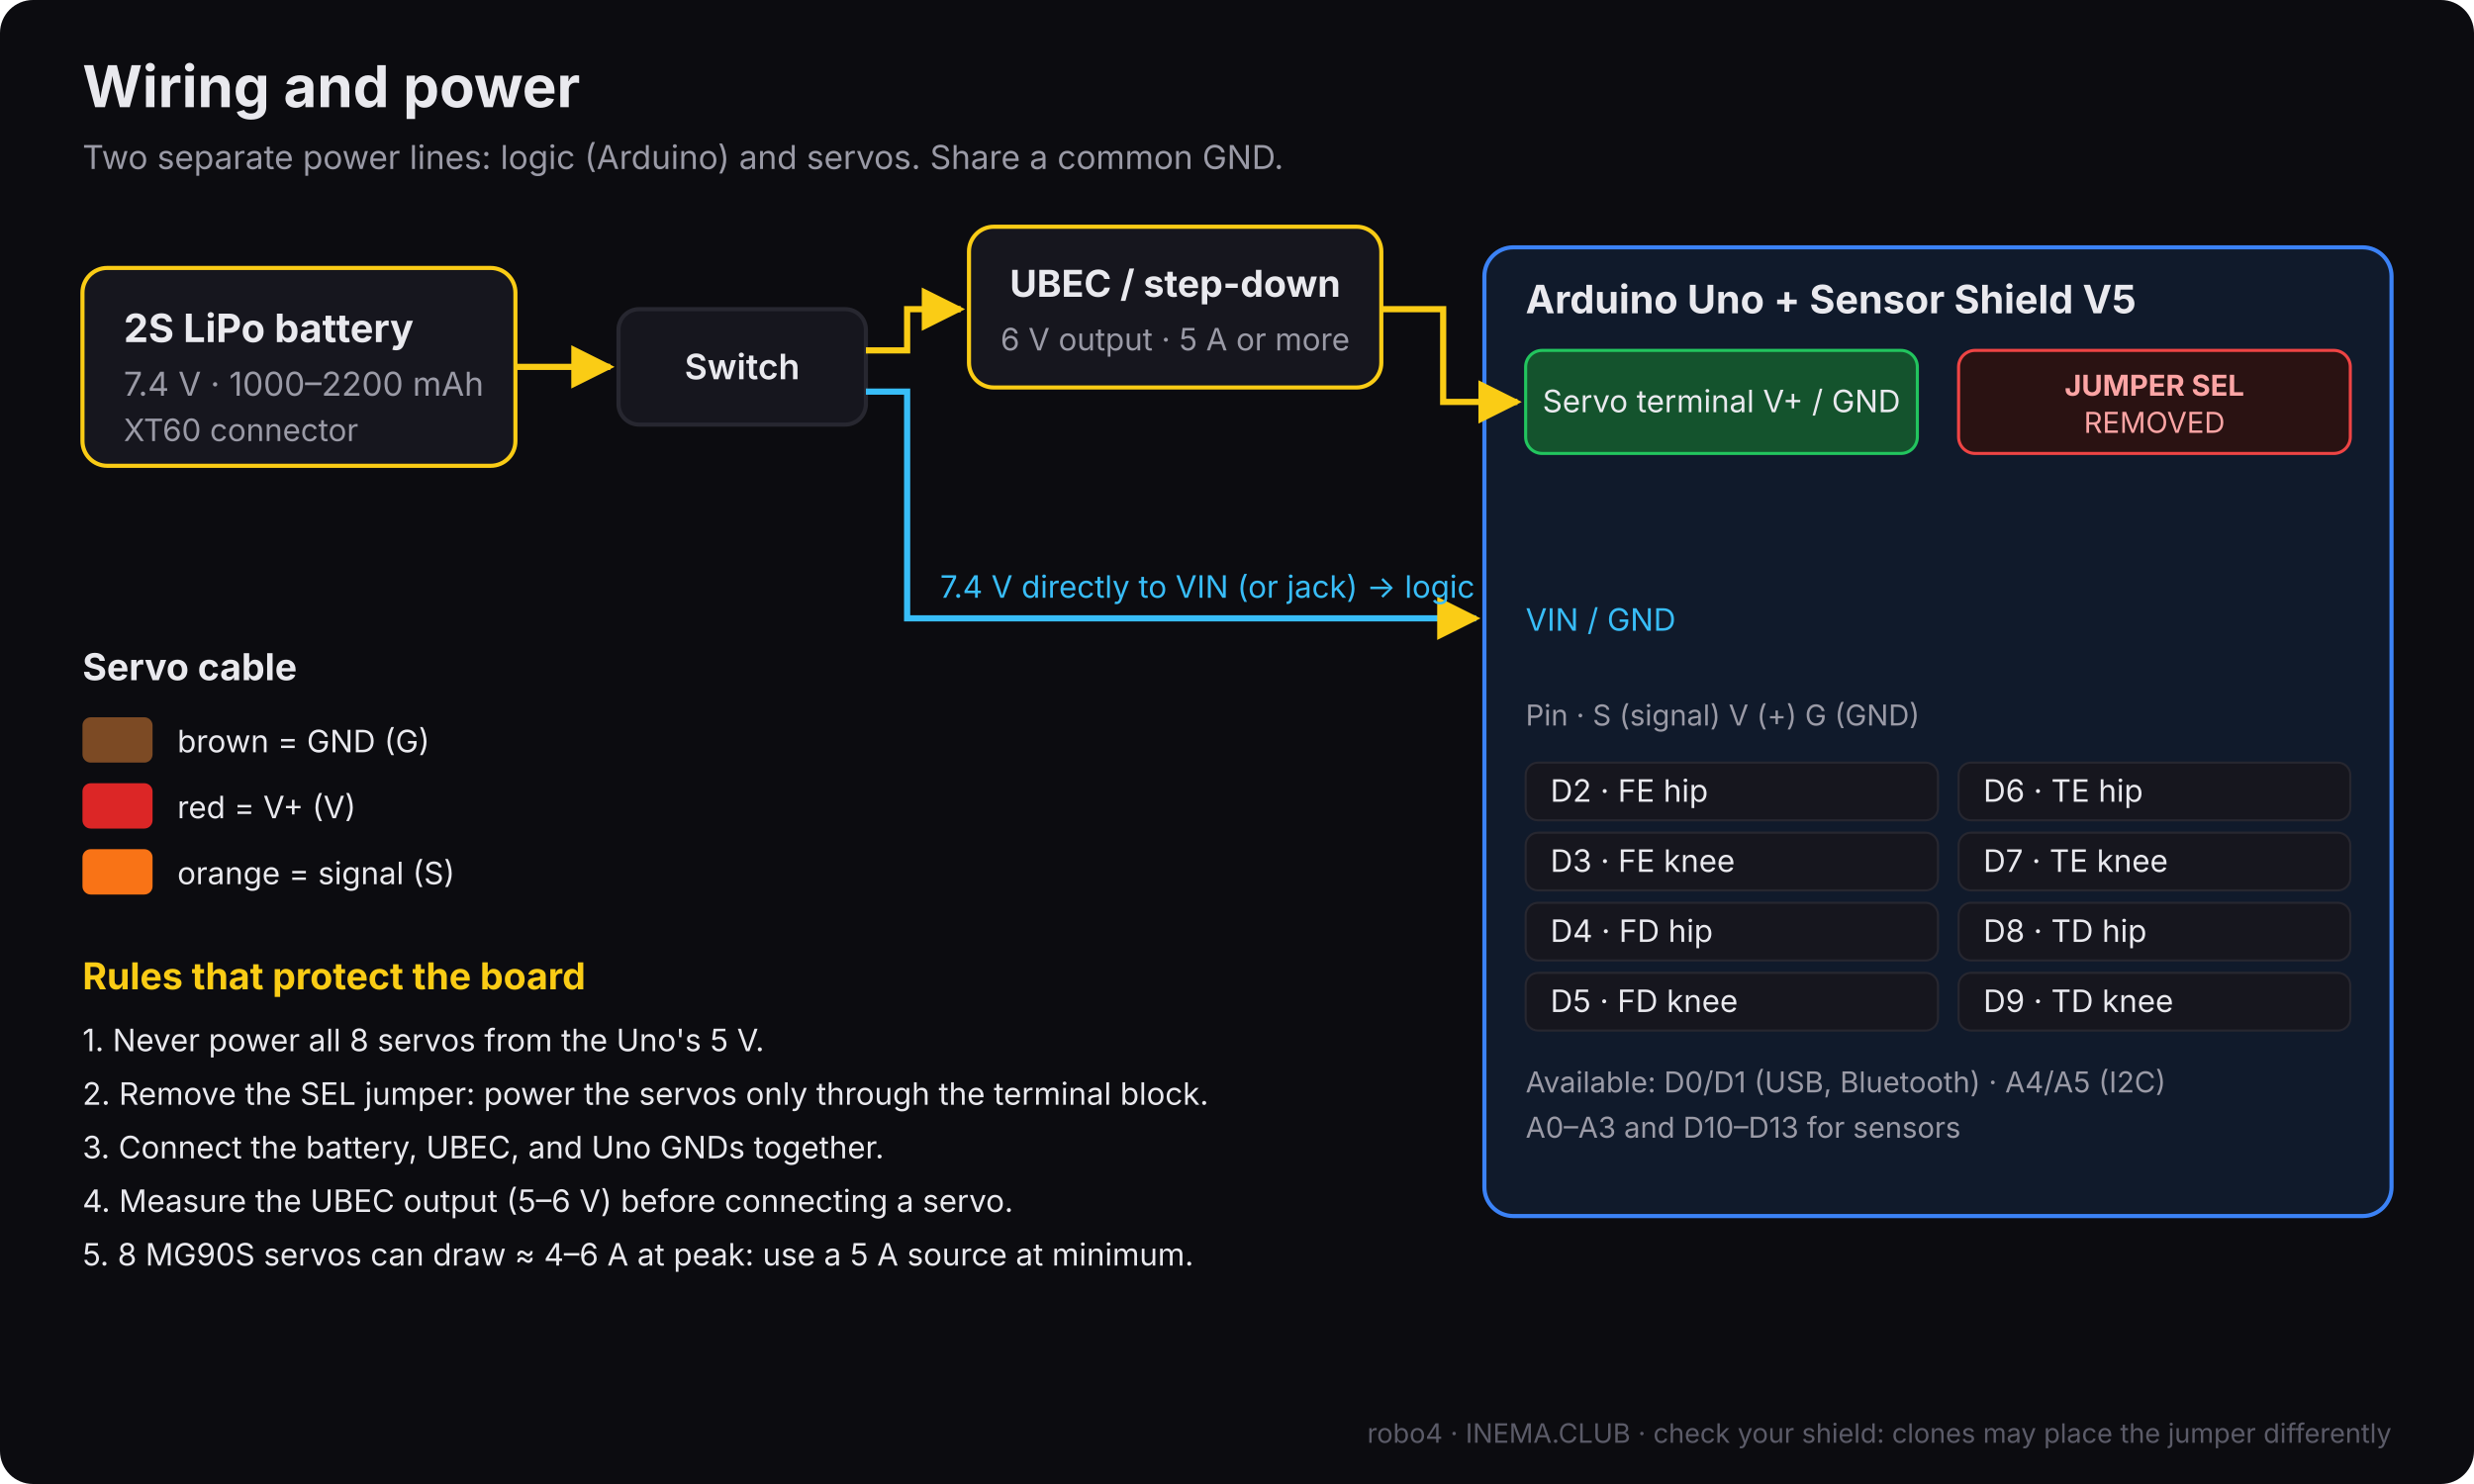
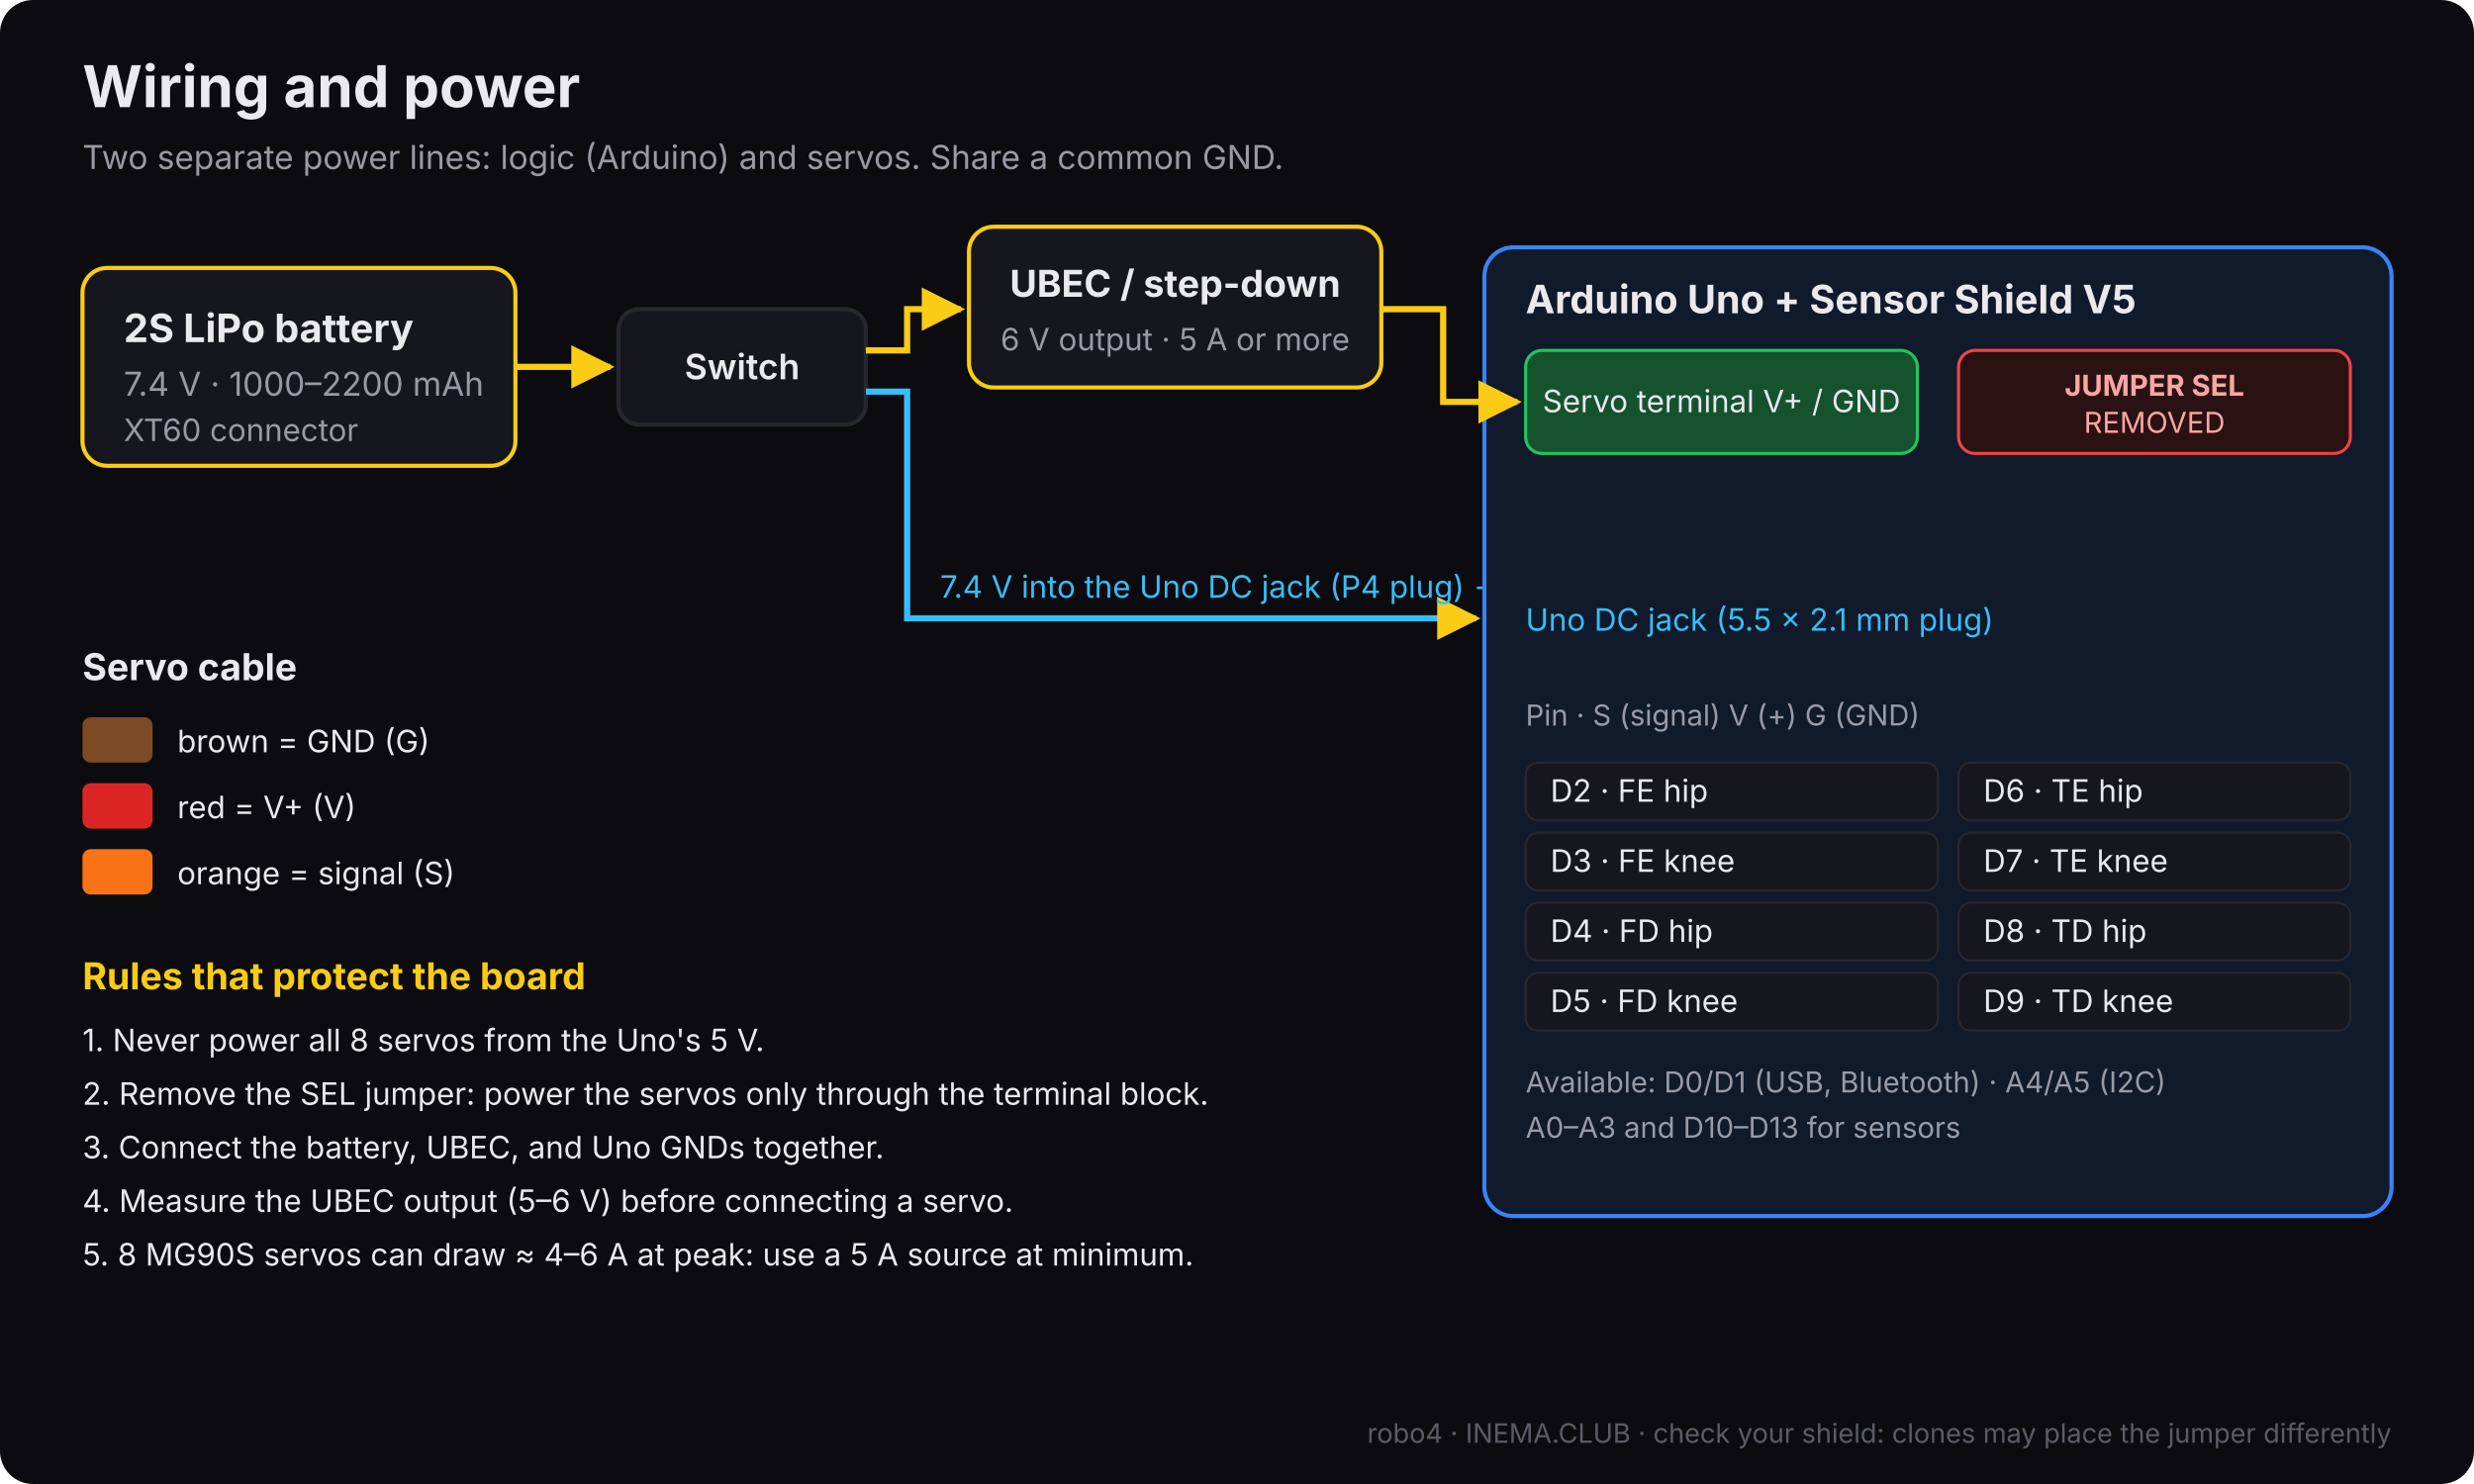
<svg xmlns="http://www.w3.org/2000/svg" viewBox="0 0 1200 720" font-family="Inter, Arial, sans-serif">
  <defs>
    <marker id="seta" viewBox="0 0 10 10" refX="9" refY="5" markerWidth="7" markerHeight="7" orient="auto">
      <path d="M0,0 L10,5 L0,10 z" fill="#FACC15" />
    </marker>
  </defs>
  <rect width="1200" height="720" rx="16" fill="#0c0c10" />
  <text x="40" y="52" fill="#e9e9ee" font-size="28" font-weight="700" font-family="Sora, Inter, sans-serif">Wiring and power</text>
  <text x="40" y="82" fill="#9a9aa6" font-size="16">Two separate power lines: logic (Arduino) and servos. Share a common GND.</text>
  <rect x="40" y="130" width="210" height="96" rx="12" fill="#16161e" stroke="#FACC15" stroke-width="2" />
  <text x="60" y="166" fill="#e9e9ee" font-size="19" font-weight="700">2S LiPo battery</text>
  <text x="60" y="192" fill="#9a9aa6" font-size="16">7.4 V · 1000–2200 mAh</text>
  <text x="60" y="214" fill="#9a9aa6" font-size="15">XT60 connector</text>
  <rect x="300" y="150" width="120" height="56" rx="10" fill="#16161e" stroke="#272730" stroke-width="2" />
  <text x="360" y="184" fill="#e9e9ee" font-size="17" font-weight="600" text-anchor="middle">Switch</text>
  <line x1="250" y1="178" x2="296" y2="178" stroke="#FACC15" stroke-width="3" marker-end="url(#seta)" />
  <rect x="470" y="110" width="200" height="78" rx="12" fill="#16161e" stroke="#FACC15" stroke-width="2" />
  <text x="570" y="144" fill="#e9e9ee" font-size="18" font-weight="700" text-anchor="middle">UBEC / step-down</text>
  <text x="570" y="170" fill="#9a9aa6" font-size="15" text-anchor="middle">6 V output · 5 A or more</text>
  <path d="M420,170 L440,170 L440,150 L466,150" fill="none" stroke="#FACC15" stroke-width="3" marker-end="url(#seta)" />
  <path d="M420,190 L440,190 L440,300 L716,300" fill="none" stroke="#38bdf8" stroke-width="3" marker-end="url(#seta)" />
-   <text x="456" y="290" fill="#38bdf8" font-size="15">7.4 V directly to VIN (or jack) → logic</text>
+   <text x="456" y="290" fill="#38bdf8" font-size="15">7.4 V into the Uno DC jack (P4 plug) → logic</text>
  <rect x="720" y="120" width="440" height="470" rx="14" fill="#101a2b" stroke="#3b82f6" stroke-width="2" />
  <text x="740" y="152" fill="#e9e9ee" font-size="19" font-weight="700">Arduino Uno + Sensor Shield V5</text>
  <rect x="740" y="170" width="190" height="50" rx="8" fill="#14532d" stroke="#22c55e" stroke-width="1.5" />
  <text x="835" y="200" fill="#e9e9ee" font-size="15" text-anchor="middle">Servo terminal V+ / GND</text>
  <path d="M670,150 L700,150 L700,195 L736,195" fill="none" stroke="#FACC15" stroke-width="3" marker-end="url(#seta)" />
  <rect x="950" y="170" width="190" height="50" rx="8" fill="#2a1212" stroke="#ef4444" stroke-width="1.5" />
  <text x="1045" y="192" fill="#fca5a5" font-size="14" text-anchor="middle" font-weight="700">JUMPER SEL</text>
  <text x="1045" y="210" fill="#fca5a5" font-size="14" text-anchor="middle">REMOVED</text>
-   <text x="740" y="306" fill="#38bdf8" font-size="15">VIN / GND</text>
+   <text x="740" y="306" fill="#38bdf8" font-size="15">Uno DC jack (5.5 × 2.1 mm plug)</text>
  <text x="740" y="352" fill="#9a9aa6" font-size="14">Pin  ·  S (signal)  V (+)  G (GND)</text>
  <g font-size="15" fill="#e9e9ee">
    <g transform="translate(740,370)">
      <rect width="200" height="28" rx="6" fill="#16161e" stroke="#272730" />
      <text x="12" y="19">D2 · FE hip</text>
      <rect y="34" width="200" height="28" rx="6" fill="#16161e" stroke="#272730" />
      <text x="12" y="53">D3 · FE knee</text>
      <rect y="68" width="200" height="28" rx="6" fill="#16161e" stroke="#272730" />
      <text x="12" y="87">D4 · FD hip</text>
      <rect y="102" width="200" height="28" rx="6" fill="#16161e" stroke="#272730" />
      <text x="12" y="121">D5 · FD knee</text>
    </g>
    <g transform="translate(950,370)">
      <rect width="190" height="28" rx="6" fill="#16161e" stroke="#272730" />
      <text x="12" y="19">D6 · TE hip</text>
      <rect y="34" width="190" height="28" rx="6" fill="#16161e" stroke="#272730" />
      <text x="12" y="53">D7 · TE knee</text>
      <rect y="68" width="190" height="28" rx="6" fill="#16161e" stroke="#272730" />
      <text x="12" y="87">D8 · TD hip</text>
      <rect y="102" width="190" height="28" rx="6" fill="#16161e" stroke="#272730" />
      <text x="12" y="121">D9 · TD knee</text>
    </g>
  </g>
  <text x="740" y="530" fill="#9a9aa6" font-size="14">Available: D0/D1 (USB, Bluetooth) · A4/A5 (I2C)</text>
  <text x="740" y="552" fill="#9a9aa6" font-size="14">A0–A3 and D10–D13 for sensors</text>
  <g transform="translate(40,330)">
    <text x="0" y="0" fill="#e9e9ee" font-size="18" font-weight="700">Servo cable</text>
    <rect x="0" y="18" width="34" height="22" rx="4" fill="#7c4a24" />
    <text x="46" y="35" fill="#e9e9ee" font-size="15">brown = GND (G)</text>
    <rect x="0" y="50" width="34" height="22" rx="4" fill="#dc2626" />
    <text x="46" y="67" fill="#e9e9ee" font-size="15">red = V+ (V)</text>
    <rect x="0" y="82" width="34" height="22" rx="4" fill="#f97316" />
    <text x="46" y="99" fill="#e9e9ee" font-size="15">orange = signal (S)</text>
  </g>
  <g transform="translate(40,480)">
    <text x="0" y="0" fill="#FACC15" font-size="18" font-weight="700">Rules that protect the board</text>
    <text x="0" y="30" fill="#e9e9ee" font-size="15">1. Never power all 8 servos from the Uno's 5 V.</text>
    <text x="0" y="56" fill="#e9e9ee" font-size="15">2. Remove the SEL jumper: power the servos only through the terminal block.</text>
    <text x="0" y="82" fill="#e9e9ee" font-size="15">3. Connect the battery, UBEC, and Uno GNDs together.</text>
    <text x="0" y="108" fill="#e9e9ee" font-size="15">4. Measure the UBEC output (5–6 V) before connecting a servo.</text>
    <text x="0" y="134" fill="#e9e9ee" font-size="15">5. 8 MG90S servos can draw ≈ 4–6 A at peak: use a 5 A source at minimum.</text>
  </g>
  <text x="1160" y="700" fill="#5b5b68" font-size="13" text-anchor="end">robo4 · INEMA.CLUB · check your shield: clones may place the jumper differently</text>
</svg>
